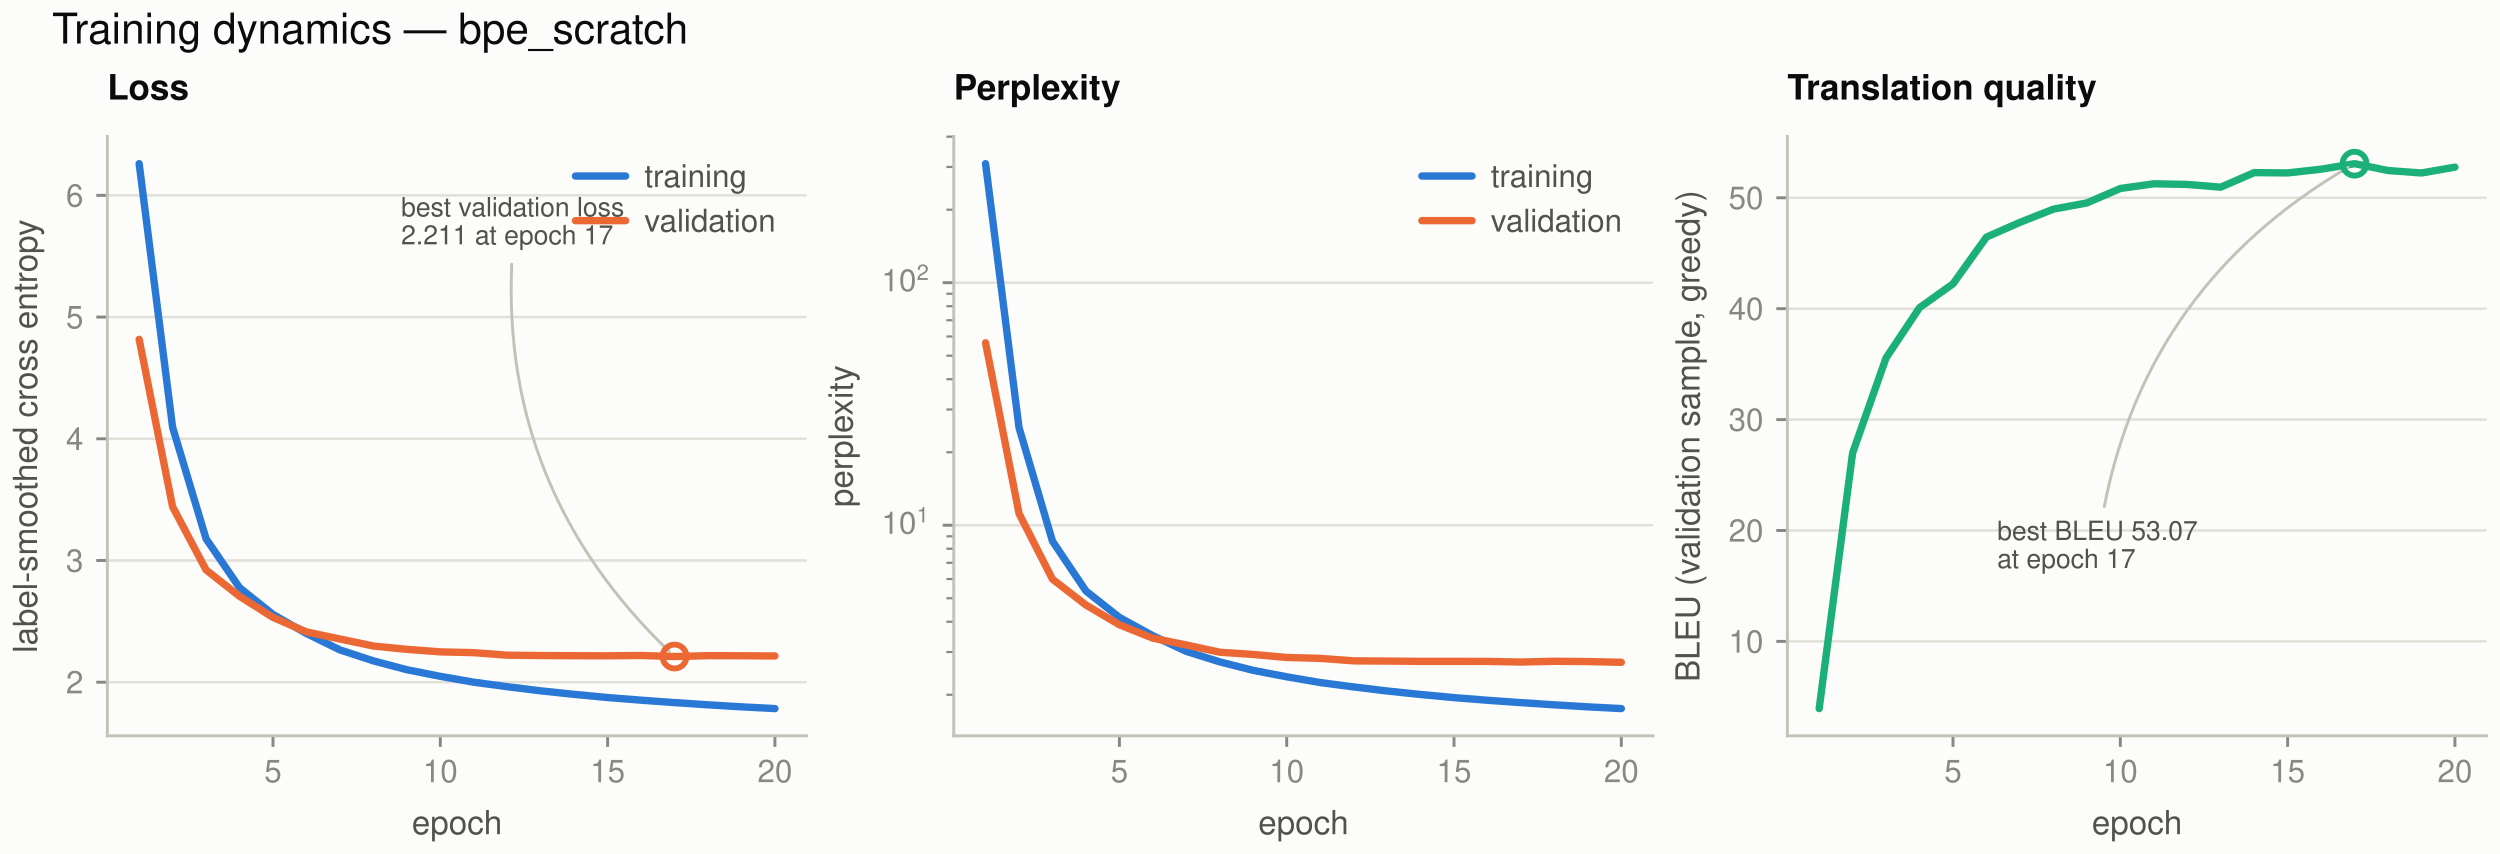
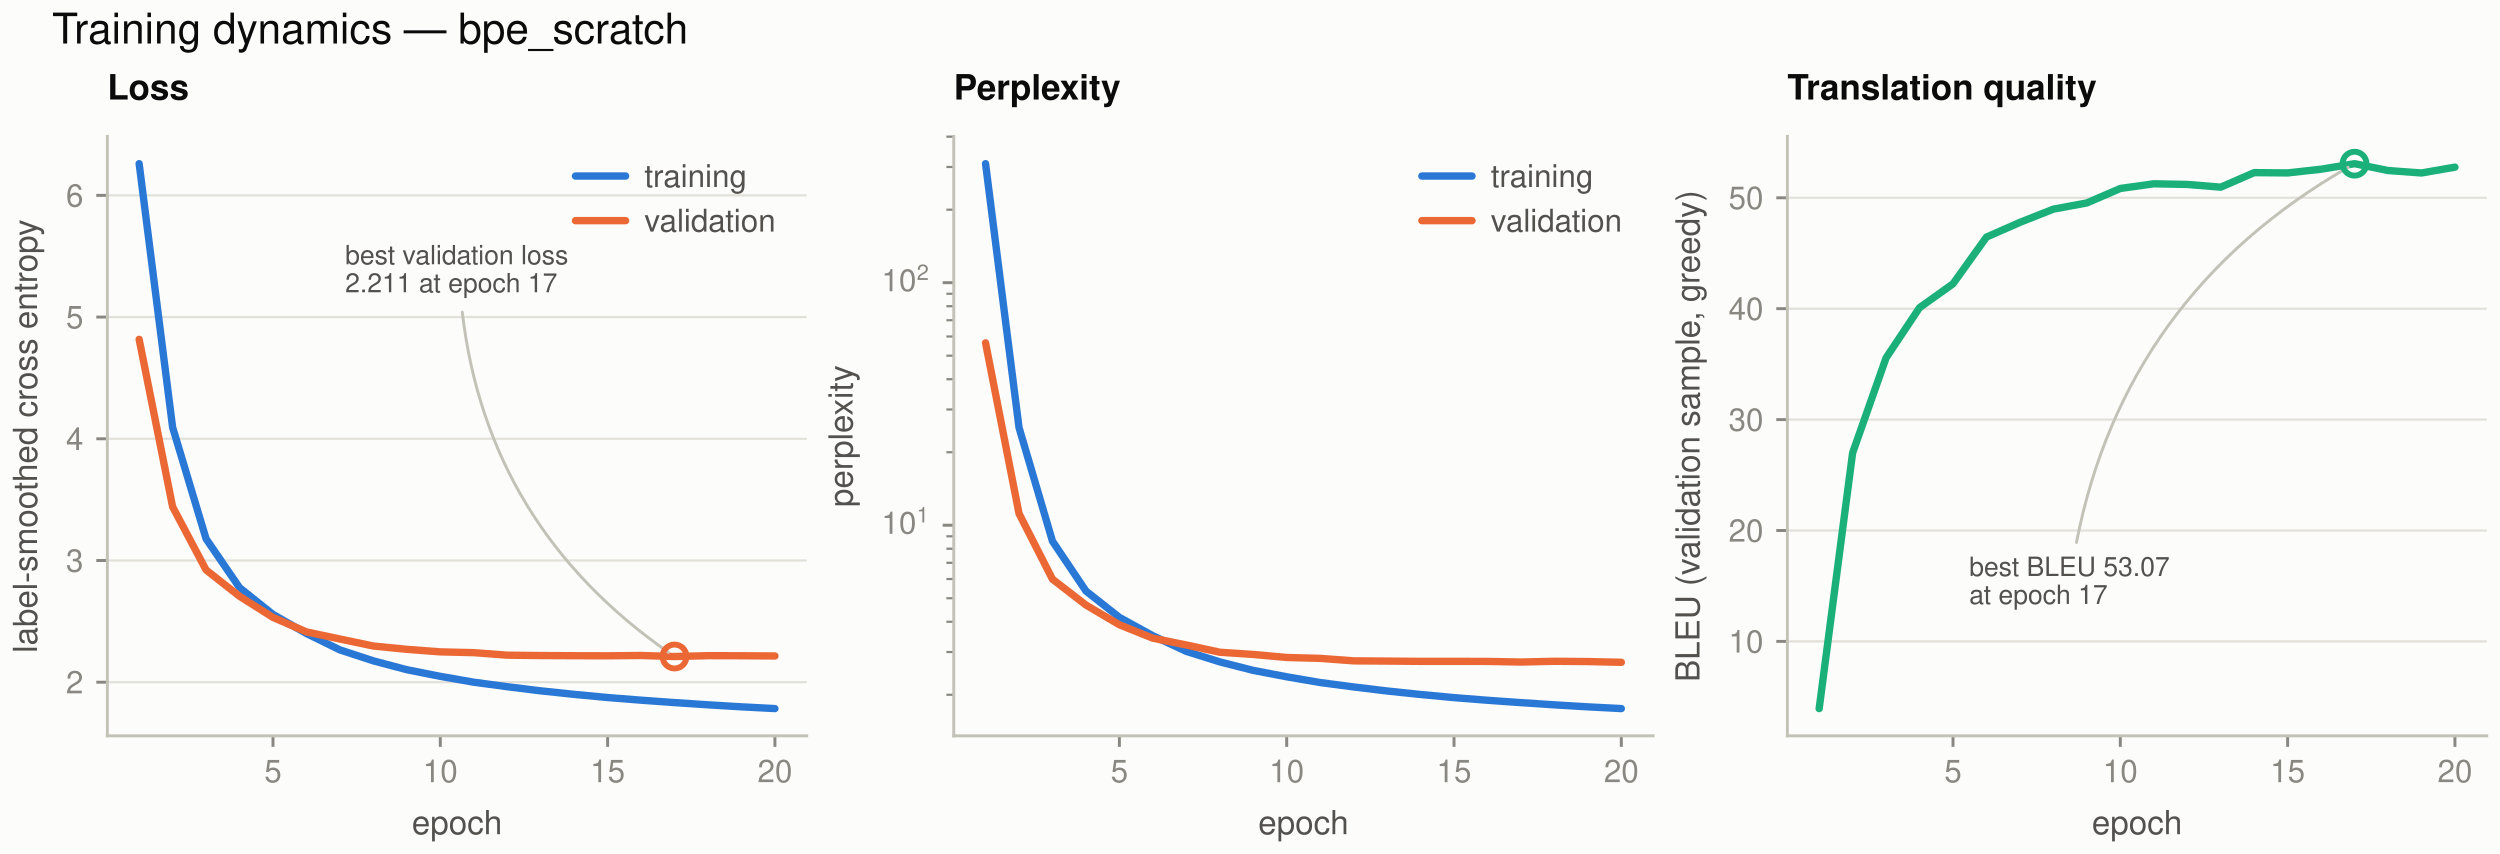
<svg xmlns="http://www.w3.org/2000/svg" xmlns:xlink="http://www.w3.org/1999/xlink" width="678pt" height="231.6pt" viewBox="0 0 678 231.6" version="1.1">
  <defs>
    <style type="text/css">*{stroke-linejoin: round; stroke-linecap: butt}</style>
  </defs>
  <g id="figure_1">
    <g id="patch_1">
      <path d="M 0 231.6  L 678 231.6  L 678 0  L 0 0  z " style="fill: #fcfcfb" />
    </g>
    <g id="axes_1">
      <g id="patch_2">
        <path d="M 29.115 199.555  L 218.779 199.555  L 218.779 37  L 29.115 37  z " style="fill: #fcfcfb" />
      </g>
      <g id="matplotlib.axis_1">
        <g id="xtick_1">
          <g id="line2d_1">
            <defs>
-               <path id="m3e5738513b" d="M 0 0  L 0 3  " style="stroke: #898781; stroke-width: 0.8" />
+               <path id="mae2e1ac41f" d="M 0 0  L 0 3  " style="stroke: #898781; stroke-width: 0.8" />
            </defs>
            <g>
-               <use xlink:href="#m3e5738513b" x="74.036" y="199.555" style="fill: #898781; stroke: #898781; stroke-width: 0.8" />
+               <use xlink:href="#mae2e1ac41f" x="74.036" y="199.555" style="fill: #898781; stroke: #898781; stroke-width: 0.8" />
            </g>
          </g>
          <g id="text_1">
            <text style="font-size: 8.5px; font-family: 'Helvetica Neue', 'Helvetica', 'Arial', 'DejaVu Sans', sans-serif; text-anchor: middle; fill: #898781" x="74.036" y="212.125" transform="rotate(-0 74.03577 212.1249)">5</text>
          </g>
        </g>
        <g id="xtick_2">
          <g id="line2d_2">
            <g>
-               <use xlink:href="#m3e5738513b" x="119.41" y="199.555" style="fill: #898781; stroke: #898781; stroke-width: 0.8" />
+               <use xlink:href="#mae2e1ac41f" x="119.41" y="199.555" style="fill: #898781; stroke: #898781; stroke-width: 0.8" />
            </g>
          </g>
          <g id="text_2">
            <text style="font-size: 8.5px; font-family: 'Helvetica Neue', 'Helvetica', 'Arial', 'DejaVu Sans', sans-serif; text-anchor: middle; fill: #898781" x="119.41" y="212.125" transform="rotate(-0 119.41 212.1249)">10</text>
          </g>
        </g>
        <g id="xtick_3">
          <g id="line2d_3">
            <g>
-               <use xlink:href="#m3e5738513b" x="164.784" y="199.555" style="fill: #898781; stroke: #898781; stroke-width: 0.8" />
+               <use xlink:href="#mae2e1ac41f" x="164.784" y="199.555" style="fill: #898781; stroke: #898781; stroke-width: 0.8" />
            </g>
          </g>
          <g id="text_3">
            <text style="font-size: 8.5px; font-family: 'Helvetica Neue', 'Helvetica', 'Arial', 'DejaVu Sans', sans-serif; text-anchor: middle; fill: #898781" x="164.784" y="212.125" transform="rotate(-0 164.7842 212.1249)">15</text>
          </g>
        </g>
        <g id="xtick_4">
          <g id="line2d_4">
            <g>
-               <use xlink:href="#m3e5738513b" x="210.158" y="199.555" style="fill: #898781; stroke: #898781; stroke-width: 0.8" />
+               <use xlink:href="#mae2e1ac41f" x="210.158" y="199.555" style="fill: #898781; stroke: #898781; stroke-width: 0.8" />
            </g>
          </g>
          <g id="text_4">
            <text style="font-size: 8.5px; font-family: 'Helvetica Neue', 'Helvetica', 'Arial', 'DejaVu Sans', sans-serif; text-anchor: middle; fill: #898781" x="210.158" y="212.125" transform="rotate(-0 210.1584 212.1249)">20</text>
          </g>
        </g>
        <g id="text_5">
          <text style="font-size: 9px; font-family: 'Helvetica Neue', 'Helvetica', 'Arial', 'DejaVu Sans', sans-serif; text-anchor: middle; fill: #52514e" x="123.947" y="226.226" transform="rotate(-0 123.9474 226.2262)">epoch</text>
        </g>
      </g>
      <g id="matplotlib.axis_2">
        <g id="ytick_1">
          <g id="line2d_5">
-             <path d="M 29.115 185.012  L 218.779 185.012  " clip-path="url(#pcac40fb988)" style="fill: none; stroke: #e1e0d9; stroke-width: 0.7; stroke-linecap: round" />
+             <path d="M 29.115 185.012  L 218.779 185.012  " clip-path="url(#pe5aada0786)" style="fill: none; stroke: #e1e0d9; stroke-width: 0.6; stroke-linecap: round" />
          </g>
          <g id="line2d_6">
            <defs>
-               <path id="mbb2df44e58" d="M 0 0  L -3 0  " style="stroke: #898781; stroke-width: 0.8" />
+               <path id="m737bbbe7aa" d="M 0 0  L -3 0  " style="stroke: #898781; stroke-width: 0.8" />
            </defs>
            <g>
-               <use xlink:href="#mbb2df44e58" x="29.115" y="185.012" style="fill: #898781; stroke: #898781; stroke-width: 0.8" />
+               <use xlink:href="#m737bbbe7aa" x="29.115" y="185.012" style="fill: #898781; stroke: #898781; stroke-width: 0.8" />
            </g>
          </g>
          <g id="text_6">
            <text style="font-size: 8.5px; font-family: 'Helvetica Neue', 'Helvetica', 'Arial', 'DejaVu Sans', sans-serif; text-anchor: end; fill: #898781" x="22.615" y="188.047" transform="rotate(-0 22.61531 188.0469)">2</text>
          </g>
        </g>
        <g id="ytick_2">
          <g id="line2d_7">
-             <path d="M 29.115 152.005  L 218.779 152.005  " clip-path="url(#pcac40fb988)" style="fill: none; stroke: #e1e0d9; stroke-width: 0.7; stroke-linecap: round" />
+             <path d="M 29.115 152.005  L 218.779 152.005  " clip-path="url(#pe5aada0786)" style="fill: none; stroke: #e1e0d9; stroke-width: 0.6; stroke-linecap: round" />
          </g>
          <g id="line2d_8">
            <g>
-               <use xlink:href="#mbb2df44e58" x="29.115" y="152.005" style="fill: #898781; stroke: #898781; stroke-width: 0.8" />
+               <use xlink:href="#m737bbbe7aa" x="29.115" y="152.005" style="fill: #898781; stroke: #898781; stroke-width: 0.8" />
            </g>
          </g>
          <g id="text_7">
            <text style="font-size: 8.5px; font-family: 'Helvetica Neue', 'Helvetica', 'Arial', 'DejaVu Sans', sans-serif; text-anchor: end; fill: #898781" x="22.615" y="155.039" transform="rotate(-0 22.61531 155.0393)">3</text>
          </g>
        </g>
        <g id="ytick_3">
          <g id="line2d_9">
-             <path d="M 29.115 118.997  L 218.779 118.997  " clip-path="url(#pcac40fb988)" style="fill: none; stroke: #e1e0d9; stroke-width: 0.7; stroke-linecap: round" />
+             <path d="M 29.115 118.997  L 218.779 118.997  " clip-path="url(#pe5aada0786)" style="fill: none; stroke: #e1e0d9; stroke-width: 0.6; stroke-linecap: round" />
          </g>
          <g id="line2d_10">
            <g>
-               <use xlink:href="#mbb2df44e58" x="29.115" y="118.997" style="fill: #898781; stroke: #898781; stroke-width: 0.8" />
+               <use xlink:href="#m737bbbe7aa" x="29.115" y="118.997" style="fill: #898781; stroke: #898781; stroke-width: 0.8" />
            </g>
          </g>
          <g id="text_8">
            <text style="font-size: 8.5px; font-family: 'Helvetica Neue', 'Helvetica', 'Arial', 'DejaVu Sans', sans-serif; text-anchor: end; fill: #898781" x="22.615" y="122.032" transform="rotate(-0 22.61531 122.0318)">4</text>
          </g>
        </g>
        <g id="ytick_4">
          <g id="line2d_11">
-             <path d="M 29.115 85.989  L 218.779 85.989  " clip-path="url(#pcac40fb988)" style="fill: none; stroke: #e1e0d9; stroke-width: 0.7; stroke-linecap: round" />
+             <path d="M 29.115 85.989  L 218.779 85.989  " clip-path="url(#pe5aada0786)" style="fill: none; stroke: #e1e0d9; stroke-width: 0.6; stroke-linecap: round" />
          </g>
          <g id="line2d_12">
            <g>
-               <use xlink:href="#mbb2df44e58" x="29.115" y="85.989" style="fill: #898781; stroke: #898781; stroke-width: 0.8" />
+               <use xlink:href="#m737bbbe7aa" x="29.115" y="85.989" style="fill: #898781; stroke: #898781; stroke-width: 0.8" />
            </g>
          </g>
          <g id="text_9">
            <text style="font-size: 8.5px; font-family: 'Helvetica Neue', 'Helvetica', 'Arial', 'DejaVu Sans', sans-serif; text-anchor: end; fill: #898781" x="22.615" y="89.024" transform="rotate(-0 22.61531 89.0242)">5</text>
          </g>
        </g>
        <g id="ytick_5">
          <g id="line2d_13">
-             <path d="M 29.115 52.982  L 218.779 52.982  " clip-path="url(#pcac40fb988)" style="fill: none; stroke: #e1e0d9; stroke-width: 0.7; stroke-linecap: round" />
+             <path d="M 29.115 52.982  L 218.779 52.982  " clip-path="url(#pe5aada0786)" style="fill: none; stroke: #e1e0d9; stroke-width: 0.6; stroke-linecap: round" />
          </g>
          <g id="line2d_14">
            <g>
-               <use xlink:href="#mbb2df44e58" x="29.115" y="52.982" style="fill: #898781; stroke: #898781; stroke-width: 0.8" />
+               <use xlink:href="#m737bbbe7aa" x="29.115" y="52.982" style="fill: #898781; stroke: #898781; stroke-width: 0.8" />
            </g>
          </g>
          <g id="text_10">
            <text style="font-size: 8.5px; font-family: 'Helvetica Neue', 'Helvetica', 'Arial', 'DejaVu Sans', sans-serif; text-anchor: end; fill: #898781" x="22.615" y="56.017" transform="rotate(-0 22.61531 56.01663)">6</text>
          </g>
        </g>
        <g id="text_11">
          <text style="font-size: 9px; font-family: 'Helvetica Neue', 'Helvetica', 'Arial', 'DejaVu Sans', sans-serif; text-anchor: middle; fill: #52514e" x="10.027" y="118.278" transform="rotate(-90 10.02656 118.2777)">label-smoothed cross entropy</text>
        </g>
      </g>
      <g id="line2d_15">
-         <path d="M 37.736 44.389  L 46.811 115.882  L 55.886 146.121  L 64.961 159.377  L 74.036 166.631  L 83.111 171.812  L 92.185 176.26  L 101.26 179.226  L 110.335 181.63  L 119.41 183.427  L 128.485 185.017  L 137.56 186.237  L 146.634 187.357  L 155.709 188.313  L 164.784 189.17  L 173.859 189.891  L 182.934 190.543  L 192.009 191.146  L 201.084 191.694  L 210.158 192.166  " clip-path="url(#pcac40fb988)" style="fill: none; stroke: #2a78d6; stroke-width: 2; stroke-linecap: round" />
+         <path d="M 37.736 44.389  L 46.811 115.882  L 55.886 146.121  L 64.961 159.377  L 74.036 166.631  L 83.111 171.812  L 92.185 176.26  L 101.26 179.226  L 110.335 181.63  L 119.41 183.427  L 128.485 185.017  L 137.56 186.237  L 146.634 187.357  L 155.709 188.313  L 164.784 189.17  L 173.859 189.891  L 182.934 190.543  L 192.009 191.146  L 201.084 191.694  L 210.158 192.166  " clip-path="url(#pe5aada0786)" style="fill: none; stroke: #2a78d6; stroke-width: 2; stroke-linecap: round" />
      </g>
      <g id="line2d_16">
-         <path d="M 37.736 92.034  L 46.811 137.441  L 55.886 154.572  L 64.961 161.717  L 74.036 167.445  L 83.111 171.377  L 92.185 173.304  L 101.26 175.201  L 110.335 176.103  L 119.41 176.787  L 128.485 176.998  L 137.56 177.685  L 146.634 177.785  L 155.709 177.831  L 164.784 177.854  L 173.859 177.769  L 182.934 178.048  L 192.009 177.817  L 201.084 177.84  L 210.158 177.899  " clip-path="url(#pcac40fb988)" style="fill: none; stroke: #eb6834; stroke-width: 2; stroke-linecap: round" />
+         <path d="M 37.736 92.034  L 46.811 137.441  L 55.886 154.572  L 64.961 161.717  L 74.036 167.445  L 83.111 171.377  L 92.185 173.304  L 101.26 175.201  L 110.335 176.103  L 119.41 176.787  L 128.485 176.998  L 137.56 177.685  L 146.634 177.785  L 155.709 177.831  L 164.784 177.854  L 173.859 177.769  L 182.934 178.048  L 192.009 177.817  L 201.084 177.84  L 210.158 177.899  " clip-path="url(#pe5aada0786)" style="fill: none; stroke: #eb6834; stroke-width: 2; stroke-linecap: round" />
      </g>
      <g id="patch_3">
        <path d="M 29.115 199.555  L 29.115 37  " style="fill: none; stroke: #c3c2b7; stroke-width: 0.8; stroke-linejoin: miter; stroke-linecap: square" />
      </g>
      <g id="patch_4">
        <path d="M 29.115 199.555  L 218.779 199.555  " style="fill: none; stroke: #c3c2b7; stroke-width: 0.8; stroke-linejoin: miter; stroke-linecap: square" />
      </g>
      <g id="patch_5">
-         <path d="M 138.783 71.67  Q 136.081 133.035 181.483 176.67  " style="fill: none; stroke: #c3c2b7; stroke-width: 0.8; stroke-linecap: round" />
+         <path d="M 125.369 84.671  Q 132.146 142.648 181.285 176.912  " style="fill: none; stroke: #c3c2b7; stroke-width: 0.8; stroke-linecap: round" />
      </g>
      <g id="text_12">
-         <text style="font-size: 7.2px; font-family: 'Helvetica Neue', 'Helvetica', 'Arial', 'DejaVu Sans', sans-serif; fill: #52514e" transform="translate(108.7743 58.67185)">best validation loss</text>
-         <text style="font-size: 7.2px; font-family: 'Helvetica Neue', 'Helvetica', 'Arial', 'DejaVu Sans', sans-serif; fill: #52514e" transform="translate(108.7743 66.25998)">2.211 at epoch 17</text>
+         <text style="font-size: 7.2px; font-family: 'Helvetica Neue', 'Helvetica', 'Arial', 'DejaVu Sans', sans-serif; fill: #52514e" transform="translate(93.60112 71.67628)">best validation loss</text>
+         <text style="font-size: 7.2px; font-family: 'Helvetica Neue', 'Helvetica', 'Arial', 'DejaVu Sans', sans-serif; fill: #52514e" transform="translate(93.60112 79.26441)">2.211 at epoch 17</text>
      </g>
      <g id="text_13">
        <text style="font-weight: 600; font-size: 9.5px; font-family: 'Helvetica Neue', 'Helvetica', 'Arial', 'DejaVu Sans', sans-serif; text-anchor: start; fill: #0b0b0b" x="29.115" y="27" transform="rotate(-0 29.11531 27.00001)">Loss</text>
      </g>
      <g id="PathCollection_1">
-         <path d="M 182.934 181.288  C 183.793 181.288 184.617 180.947 185.225 180.339  C 185.833 179.731 186.174 178.907 186.174 178.048  C 186.174 177.188 185.833 176.364 185.225 175.756  C 184.617 175.149 183.793 174.807 182.934 174.807  C 182.074 174.807 181.25 175.149 180.643 175.756  C 180.035 176.364 179.693 177.188 179.693 178.048  C 179.693 178.907 180.035 179.731 180.643 180.339  C 181.25 180.947 182.074 181.288 182.934 181.288  L 182.934 181.288  z " clip-path="url(#pcac40fb988)" style="fill: none; stroke: #eb6834; stroke-width: 1.6" />
+         <path d="M 182.934 181.288  C 183.793 181.288 184.617 180.947 185.225 180.339  C 185.833 179.731 186.174 178.907 186.174 178.048  C 186.174 177.188 185.833 176.364 185.225 175.756  C 184.617 175.149 183.793 174.807 182.934 174.807  C 182.074 174.807 181.25 175.149 180.643 175.756  C 180.035 176.364 179.693 177.188 179.693 178.048  C 179.693 178.907 180.035 179.731 180.643 180.339  C 181.25 180.947 182.074 181.288 182.934 181.288  L 182.934 181.288  z " clip-path="url(#pe5aada0786)" style="fill: none; stroke: #eb6834; stroke-width: 1.6" />
      </g>
      <g id="legend_1">
        <g id="line2d_17">
          <path d="M 156.065 47.745  L 162.865 47.745  L 169.665 47.745  " style="fill: none; stroke: #2a78d6; stroke-width: 2; stroke-linecap: round" />
        </g>
        <g id="text_14">
          <text style="font-size: 8.5px; font-family: 'Helvetica Neue', 'Helvetica', 'Arial', 'DejaVu Sans', sans-serif; text-anchor: start; fill: #52514e" x="174.765" y="50.72" transform="rotate(-0 174.7654 50.71954)">training</text>
        </g>
        <g id="line2d_18">
          <path d="M 156.065 59.841  L 162.865 59.841  L 169.665 59.841  " style="fill: none; stroke: #eb6834; stroke-width: 2; stroke-linecap: round" />
        </g>
        <g id="text_15">
          <text style="font-size: 8.5px; font-family: 'Helvetica Neue', 'Helvetica', 'Arial', 'DejaVu Sans', sans-serif; text-anchor: start; fill: #52514e" x="174.765" y="62.816" transform="rotate(-0 174.7654 62.81611)">validation</text>
        </g>
      </g>
    </g>
    <g id="axes_2">
      <g id="patch_6">
        <path d="M 258.66 199.555  L 448.324 199.555  L 448.324 37  L 258.66 37  z " style="fill: #fcfcfb" />
      </g>
      <g id="matplotlib.axis_3">
        <g id="xtick_5">
          <g id="line2d_19">
            <g>
-               <use xlink:href="#m3e5738513b" x="303.58" y="199.555" style="fill: #898781; stroke: #898781; stroke-width: 0.8" />
+               <use xlink:href="#mae2e1ac41f" x="303.58" y="199.555" style="fill: #898781; stroke: #898781; stroke-width: 0.8" />
            </g>
          </g>
          <g id="text_16">
            <text style="font-size: 8.5px; font-family: 'Helvetica Neue', 'Helvetica', 'Arial', 'DejaVu Sans', sans-serif; text-anchor: middle; fill: #898781" x="303.58" y="212.125" transform="rotate(-0 303.5802 212.1249)">5</text>
          </g>
        </g>
        <g id="xtick_6">
          <g id="line2d_20">
            <g>
-               <use xlink:href="#m3e5738513b" x="348.954" y="199.555" style="fill: #898781; stroke: #898781; stroke-width: 0.8" />
+               <use xlink:href="#mae2e1ac41f" x="348.954" y="199.555" style="fill: #898781; stroke: #898781; stroke-width: 0.8" />
            </g>
          </g>
          <g id="text_17">
            <text style="font-size: 8.5px; font-family: 'Helvetica Neue', 'Helvetica', 'Arial', 'DejaVu Sans', sans-serif; text-anchor: middle; fill: #898781" x="348.954" y="212.125" transform="rotate(-0 348.9544 212.1249)">10</text>
          </g>
        </g>
        <g id="xtick_7">
          <g id="line2d_21">
            <g>
-               <use xlink:href="#m3e5738513b" x="394.329" y="199.555" style="fill: #898781; stroke: #898781; stroke-width: 0.8" />
+               <use xlink:href="#mae2e1ac41f" x="394.329" y="199.555" style="fill: #898781; stroke: #898781; stroke-width: 0.8" />
            </g>
          </g>
          <g id="text_18">
            <text style="font-size: 8.5px; font-family: 'Helvetica Neue', 'Helvetica', 'Arial', 'DejaVu Sans', sans-serif; text-anchor: middle; fill: #898781" x="394.329" y="212.125" transform="rotate(-0 394.3286 212.1249)">15</text>
          </g>
        </g>
        <g id="xtick_8">
          <g id="line2d_22">
            <g>
-               <use xlink:href="#m3e5738513b" x="439.703" y="199.555" style="fill: #898781; stroke: #898781; stroke-width: 0.8" />
+               <use xlink:href="#mae2e1ac41f" x="439.703" y="199.555" style="fill: #898781; stroke: #898781; stroke-width: 0.8" />
            </g>
          </g>
          <g id="text_19">
            <text style="font-size: 8.5px; font-family: 'Helvetica Neue', 'Helvetica', 'Arial', 'DejaVu Sans', sans-serif; text-anchor: middle; fill: #898781" x="439.703" y="212.125" transform="rotate(-0 439.7028 212.1249)">20</text>
          </g>
        </g>
        <g id="text_20">
          <text style="font-size: 9px; font-family: 'Helvetica Neue', 'Helvetica', 'Arial', 'DejaVu Sans', sans-serif; text-anchor: middle; fill: #52514e" x="353.492" y="226.226" transform="rotate(-0 353.4919 226.2262)">epoch</text>
        </g>
      </g>
      <g id="matplotlib.axis_4">
        <g id="ytick_6">
          <g id="line2d_23">
-             <path d="M 258.66 142.441  L 448.324 142.441  " clip-path="url(#p3b4ea2d75c)" style="fill: none; stroke: #e1e0d9; stroke-width: 0.7; stroke-linecap: round" />
-           </g>
-           <g id="line2d_24">
-             <g>
-               <use xlink:href="#mbb2df44e58" x="258.66" y="142.441" style="fill: #898781; stroke: #898781; stroke-width: 0.8" />
+             <g>
+               <use xlink:href="#m737bbbe7aa" x="258.66" y="142.441" style="fill: #898781; stroke: #898781; stroke-width: 0.8" />
            </g>
          </g>
          <g id="text_21">
            <g style="fill: #898781" transform="translate(239.0698 145.4762)">
              <text>
                <tspan x="0" y="-0.705" style="font-size: 8.5px; font-family: 'Helvetica Neue'; fill: #898781">1</tspan>
                <tspan x="4.726" y="-0.705" style="font-size: 8.5px; font-family: 'Helvetica Neue'; fill: #898781">0</tspan>
                <tspan x="9.529" y="-3.778" style="font-size: 5.95px; font-family: 'Helvetica Neue'; fill: #898781">1</tspan>
              </text>
            </g>
          </g>
        </g>
        <g id="ytick_7">
-           <g id="line2d_25">
-             <path d="M 258.66 76.665  L 448.324 76.665  " clip-path="url(#p3b4ea2d75c)" style="fill: none; stroke: #e1e0d9; stroke-width: 0.7; stroke-linecap: round" />
-           </g>
-           <g id="line2d_26">
-             <g>
-               <use xlink:href="#mbb2df44e58" x="258.66" y="76.665" style="fill: #898781; stroke: #898781; stroke-width: 0.8" />
+           <g id="line2d_24">
+             <g>
+               <use xlink:href="#m737bbbe7aa" x="258.66" y="76.665" style="fill: #898781; stroke: #898781; stroke-width: 0.8" />
            </g>
          </g>
          <g id="text_22">
            <g style="fill: #898781" transform="translate(239.0698 79.70003)">
              <text>
                <tspan x="0" y="-0.705" style="font-size: 8.5px; font-family: 'Helvetica Neue'; fill: #898781">1</tspan>
                <tspan x="4.726" y="-0.705" style="font-size: 8.5px; font-family: 'Helvetica Neue'; fill: #898781">0</tspan>
                <tspan x="9.529" y="-3.778" style="font-size: 5.95px; font-family: 'Helvetica Neue'; fill: #898781">2</tspan>
              </text>
            </g>
          </g>
        </g>
        <g id="ytick_8">
+           <g id="line2d_25">
+             <defs>
+               <path id="m062fa5e2cc" d="M 0 0  L -2 0  " style="stroke: #898781; stroke-width: 0.6" />
+             </defs>
+             <g>
+               <use xlink:href="#m062fa5e2cc" x="258.66" y="188.417" style="fill: #898781; stroke: #898781; stroke-width: 0.6" />
+             </g>
+           </g>
+         </g>
+         <g id="ytick_9">
+           <g id="line2d_26">
+             <g>
+               <use xlink:href="#m062fa5e2cc" x="258.66" y="176.834" style="fill: #898781; stroke: #898781; stroke-width: 0.6" />
+             </g>
+           </g>
+         </g>
+         <g id="ytick_10">
          <g id="line2d_27">
-             <defs>
-               <path id="m073158e27a" d="M 0 0  L -2 0  " style="stroke: #898781; stroke-width: 0.6" />
-             </defs>
-             <g>
-               <use xlink:href="#m073158e27a" x="258.66" y="188.417" style="fill: #898781; stroke: #898781; stroke-width: 0.6" />
-             </g>
-           </g>
-         </g>
-         <g id="ytick_9">
+             <g>
+               <use xlink:href="#m062fa5e2cc" x="258.66" y="168.616" style="fill: #898781; stroke: #898781; stroke-width: 0.6" />
+             </g>
+           </g>
+         </g>
+         <g id="ytick_11">
          <g id="line2d_28">
            <g>
-               <use xlink:href="#m073158e27a" x="258.66" y="176.834" style="fill: #898781; stroke: #898781; stroke-width: 0.6" />
-             </g>
-           </g>
-         </g>
-         <g id="ytick_10">
+               <use xlink:href="#m062fa5e2cc" x="258.66" y="162.242" style="fill: #898781; stroke: #898781; stroke-width: 0.6" />
+             </g>
+           </g>
+         </g>
+         <g id="ytick_12">
          <g id="line2d_29">
            <g>
-               <use xlink:href="#m073158e27a" x="258.66" y="168.616" style="fill: #898781; stroke: #898781; stroke-width: 0.6" />
-             </g>
-           </g>
-         </g>
-         <g id="ytick_11">
+               <use xlink:href="#m062fa5e2cc" x="258.66" y="157.034" style="fill: #898781; stroke: #898781; stroke-width: 0.6" />
+             </g>
+           </g>
+         </g>
+         <g id="ytick_13">
          <g id="line2d_30">
            <g>
-               <use xlink:href="#m073158e27a" x="258.66" y="162.242" style="fill: #898781; stroke: #898781; stroke-width: 0.6" />
-             </g>
-           </g>
-         </g>
-         <g id="ytick_12">
+               <use xlink:href="#m062fa5e2cc" x="258.66" y="152.63" style="fill: #898781; stroke: #898781; stroke-width: 0.6" />
+             </g>
+           </g>
+         </g>
+         <g id="ytick_14">
          <g id="line2d_31">
            <g>
-               <use xlink:href="#m073158e27a" x="258.66" y="157.034" style="fill: #898781; stroke: #898781; stroke-width: 0.6" />
-             </g>
-           </g>
-         </g>
-         <g id="ytick_13">
+               <use xlink:href="#m062fa5e2cc" x="258.66" y="148.816" style="fill: #898781; stroke: #898781; stroke-width: 0.6" />
+             </g>
+           </g>
+         </g>
+         <g id="ytick_15">
          <g id="line2d_32">
            <g>
-               <use xlink:href="#m073158e27a" x="258.66" y="152.63" style="fill: #898781; stroke: #898781; stroke-width: 0.6" />
-             </g>
-           </g>
-         </g>
-         <g id="ytick_14">
+               <use xlink:href="#m062fa5e2cc" x="258.66" y="145.451" style="fill: #898781; stroke: #898781; stroke-width: 0.6" />
+             </g>
+           </g>
+         </g>
+         <g id="ytick_16">
          <g id="line2d_33">
            <g>
-               <use xlink:href="#m073158e27a" x="258.66" y="148.816" style="fill: #898781; stroke: #898781; stroke-width: 0.6" />
-             </g>
-           </g>
-         </g>
-         <g id="ytick_15">
+               <use xlink:href="#m062fa5e2cc" x="258.66" y="122.641" style="fill: #898781; stroke: #898781; stroke-width: 0.6" />
+             </g>
+           </g>
+         </g>
+         <g id="ytick_17">
          <g id="line2d_34">
            <g>
-               <use xlink:href="#m073158e27a" x="258.66" y="145.451" style="fill: #898781; stroke: #898781; stroke-width: 0.6" />
-             </g>
-           </g>
-         </g>
-         <g id="ytick_16">
+               <use xlink:href="#m062fa5e2cc" x="258.66" y="111.058" style="fill: #898781; stroke: #898781; stroke-width: 0.6" />
+             </g>
+           </g>
+         </g>
+         <g id="ytick_18">
          <g id="line2d_35">
            <g>
-               <use xlink:href="#m073158e27a" x="258.66" y="122.641" style="fill: #898781; stroke: #898781; stroke-width: 0.6" />
-             </g>
-           </g>
-         </g>
-         <g id="ytick_17">
+               <use xlink:href="#m062fa5e2cc" x="258.66" y="102.84" style="fill: #898781; stroke: #898781; stroke-width: 0.6" />
+             </g>
+           </g>
+         </g>
+         <g id="ytick_19">
          <g id="line2d_36">
            <g>
-               <use xlink:href="#m073158e27a" x="258.66" y="111.058" style="fill: #898781; stroke: #898781; stroke-width: 0.6" />
-             </g>
-           </g>
-         </g>
-         <g id="ytick_18">
+               <use xlink:href="#m062fa5e2cc" x="258.66" y="96.466" style="fill: #898781; stroke: #898781; stroke-width: 0.6" />
+             </g>
+           </g>
+         </g>
+         <g id="ytick_20">
          <g id="line2d_37">
            <g>
-               <use xlink:href="#m073158e27a" x="258.66" y="102.84" style="fill: #898781; stroke: #898781; stroke-width: 0.6" />
-             </g>
-           </g>
-         </g>
-         <g id="ytick_19">
+               <use xlink:href="#m062fa5e2cc" x="258.66" y="91.258" style="fill: #898781; stroke: #898781; stroke-width: 0.6" />
+             </g>
+           </g>
+         </g>
+         <g id="ytick_21">
          <g id="line2d_38">
            <g>
-               <use xlink:href="#m073158e27a" x="258.66" y="96.466" style="fill: #898781; stroke: #898781; stroke-width: 0.6" />
-             </g>
-           </g>
-         </g>
-         <g id="ytick_20">
+               <use xlink:href="#m062fa5e2cc" x="258.66" y="86.854" style="fill: #898781; stroke: #898781; stroke-width: 0.6" />
+             </g>
+           </g>
+         </g>
+         <g id="ytick_22">
          <g id="line2d_39">
            <g>
-               <use xlink:href="#m073158e27a" x="258.66" y="91.258" style="fill: #898781; stroke: #898781; stroke-width: 0.6" />
-             </g>
-           </g>
-         </g>
-         <g id="ytick_21">
+               <use xlink:href="#m062fa5e2cc" x="258.66" y="83.04" style="fill: #898781; stroke: #898781; stroke-width: 0.6" />
+             </g>
+           </g>
+         </g>
+         <g id="ytick_23">
          <g id="line2d_40">
            <g>
-               <use xlink:href="#m073158e27a" x="258.66" y="86.854" style="fill: #898781; stroke: #898781; stroke-width: 0.6" />
-             </g>
-           </g>
-         </g>
-         <g id="ytick_22">
+               <use xlink:href="#m062fa5e2cc" x="258.66" y="79.675" style="fill: #898781; stroke: #898781; stroke-width: 0.6" />
+             </g>
+           </g>
+         </g>
+         <g id="ytick_24">
          <g id="line2d_41">
            <g>
-               <use xlink:href="#m073158e27a" x="258.66" y="83.04" style="fill: #898781; stroke: #898781; stroke-width: 0.6" />
-             </g>
-           </g>
-         </g>
-         <g id="ytick_23">
+               <use xlink:href="#m062fa5e2cc" x="258.66" y="56.865" style="fill: #898781; stroke: #898781; stroke-width: 0.6" />
+             </g>
+           </g>
+         </g>
+         <g id="ytick_25">
          <g id="line2d_42">
            <g>
-               <use xlink:href="#m073158e27a" x="258.66" y="79.675" style="fill: #898781; stroke: #898781; stroke-width: 0.6" />
-             </g>
-           </g>
-         </g>
-         <g id="ytick_24">
+               <use xlink:href="#m062fa5e2cc" x="258.66" y="45.282" style="fill: #898781; stroke: #898781; stroke-width: 0.6" />
+             </g>
+           </g>
+         </g>
+         <g id="ytick_26">
          <g id="line2d_43">
            <g>
-               <use xlink:href="#m073158e27a" x="258.66" y="56.865" style="fill: #898781; stroke: #898781; stroke-width: 0.6" />
-             </g>
-           </g>
-         </g>
-         <g id="ytick_25">
-           <g id="line2d_44">
-             <g>
-               <use xlink:href="#m073158e27a" x="258.66" y="45.282" style="fill: #898781; stroke: #898781; stroke-width: 0.6" />
-             </g>
-           </g>
-         </g>
-         <g id="ytick_26">
-           <g id="line2d_45">
-             <g>
-               <use xlink:href="#m073158e27a" x="258.66" y="37.064" style="fill: #898781; stroke: #898781; stroke-width: 0.6" />
+               <use xlink:href="#m062fa5e2cc" x="258.66" y="37.064" style="fill: #898781; stroke: #898781; stroke-width: 0.6" />
            </g>
          </g>
        </g>
        <g id="text_23">
          <text style="font-size: 9px; font-family: 'Helvetica Neue', 'Helvetica', 'Arial', 'DejaVu Sans', sans-serif; text-anchor: middle; fill: #52514e" x="231.207" y="118.278" transform="rotate(-90 231.2065 118.2777)">perplexity</text>
        </g>
      </g>
-       <g id="line2d_46">
-         <path d="M 267.281 44.389  L 276.356 115.953  L 285.431 146.773  L 294.505 160.28  L 303.58 167.44  L 312.655 172.416  L 321.73 176.658  L 330.805 179.503  L 339.88 181.813  L 348.954 183.548  L 358.029 185.107  L 367.104 186.299  L 376.179 187.398  L 385.254 188.348  L 394.329 189.196  L 403.403 189.913  L 412.478 190.553  L 421.553 191.153  L 430.628 191.697  L 439.703 192.166  " clip-path="url(#p3b4ea2d75c)" style="fill: none; stroke: #2a78d6; stroke-width: 2; stroke-linecap: round" />
-       </g>
-       <g id="line2d_47">
-         <path d="M 267.281 92.981  L 276.356 139.273  L 285.431 157.079  L 294.505 164.084  L 303.58 169.441  L 312.655 173.08  L 321.73 174.922  L 330.805 176.886  L 339.88 177.489  L 348.954 178.308  L 358.029 178.552  L 367.104 179.225  L 376.179 179.283  L 385.254 179.363  L 394.329 179.361  L 403.403 179.377  L 412.478 179.544  L 421.553 179.34  L 430.628 179.414  L 439.703 179.616  " clip-path="url(#p3b4ea2d75c)" style="fill: none; stroke: #eb6834; stroke-width: 2; stroke-linecap: round" />
+       <g id="line2d_44">
+         <path d="M 267.281 44.389  L 276.356 115.953  L 285.431 146.773  L 294.505 160.28  L 303.58 167.44  L 312.655 172.416  L 321.73 176.658  L 330.805 179.503  L 339.88 181.813  L 348.954 183.548  L 358.029 185.107  L 367.104 186.299  L 376.179 187.398  L 385.254 188.348  L 394.329 189.196  L 403.403 189.913  L 412.478 190.553  L 421.553 191.153  L 430.628 191.697  L 439.703 192.166  " clip-path="url(#p1233dcce76)" style="fill: none; stroke: #2a78d6; stroke-width: 2; stroke-linecap: round" />
+       </g>
+       <g id="line2d_45">
+         <path d="M 267.281 92.981  L 276.356 139.273  L 285.431 157.079  L 294.505 164.084  L 303.58 169.441  L 312.655 173.08  L 321.73 174.922  L 330.805 176.886  L 339.88 177.489  L 348.954 178.308  L 358.029 178.552  L 367.104 179.225  L 376.179 179.283  L 385.254 179.363  L 394.329 179.361  L 403.403 179.377  L 412.478 179.544  L 421.553 179.34  L 430.628 179.414  L 439.703 179.616  " clip-path="url(#p1233dcce76)" style="fill: none; stroke: #eb6834; stroke-width: 2; stroke-linecap: round" />
      </g>
      <g id="patch_7">
        <path d="M 258.66 199.555  L 258.66 37  " style="fill: none; stroke: #c3c2b7; stroke-width: 0.8; stroke-linejoin: miter; stroke-linecap: square" />
      </g>
      <g id="patch_8">
        <path d="M 258.66 199.555  L 448.324 199.555  " style="fill: none; stroke: #c3c2b7; stroke-width: 0.8; stroke-linejoin: miter; stroke-linecap: square" />
      </g>
      <g id="text_24">
        <text style="font-weight: 600; font-size: 9.5px; font-family: 'Helvetica Neue', 'Helvetica', 'Arial', 'DejaVu Sans', sans-serif; text-anchor: start; fill: #0b0b0b" x="258.66" y="27" transform="rotate(-0 258.6598 27.00001)">Perplexity</text>
      </g>
      <g id="legend_2">
-         <g id="line2d_48">
+         <g id="line2d_46">
          <path d="M 385.61 47.745  L 392.41 47.745  L 399.21 47.745  " style="fill: none; stroke: #2a78d6; stroke-width: 2; stroke-linecap: round" />
        </g>
        <g id="text_25">
          <text style="font-size: 8.5px; font-family: 'Helvetica Neue', 'Helvetica', 'Arial', 'DejaVu Sans', sans-serif; text-anchor: start; fill: #52514e" x="404.31" y="50.72" transform="rotate(-0 404.3099 50.71954)">training</text>
        </g>
-         <g id="line2d_49">
+         <g id="line2d_47">
          <path d="M 385.61 59.841  L 392.41 59.841  L 399.21 59.841  " style="fill: none; stroke: #eb6834; stroke-width: 2; stroke-linecap: round" />
        </g>
        <g id="text_26">
          <text style="font-size: 8.5px; font-family: 'Helvetica Neue', 'Helvetica', 'Arial', 'DejaVu Sans', sans-serif; text-anchor: start; fill: #52514e" x="404.31" y="62.816" transform="rotate(-0 404.3099 62.81611)">validation</text>
        </g>
      </g>
    </g>
    <g id="axes_3">
      <g id="patch_9">
        <path d="M 484.735 199.555  L 674.4 199.555  L 674.4 37  L 484.735 37  z " style="fill: #fcfcfb" />
      </g>
      <g id="matplotlib.axis_5">
        <g id="xtick_9">
-           <g id="line2d_50">
-             <g>
-               <use xlink:href="#m3e5738513b" x="529.656" y="199.555" style="fill: #898781; stroke: #898781; stroke-width: 0.8" />
+           <g id="line2d_48">
+             <g>
+               <use xlink:href="#mae2e1ac41f" x="529.656" y="199.555" style="fill: #898781; stroke: #898781; stroke-width: 0.8" />
            </g>
          </g>
          <g id="text_27">
            <text style="font-size: 8.5px; font-family: 'Helvetica Neue', 'Helvetica', 'Arial', 'DejaVu Sans', sans-serif; text-anchor: middle; fill: #898781" x="529.656" y="212.125" transform="rotate(-0 529.6558 212.1249)">5</text>
          </g>
        </g>
        <g id="xtick_10">
-           <g id="line2d_51">
-             <g>
-               <use xlink:href="#m3e5738513b" x="575.03" y="199.555" style="fill: #898781; stroke: #898781; stroke-width: 0.8" />
+           <g id="line2d_49">
+             <g>
+               <use xlink:href="#mae2e1ac41f" x="575.03" y="199.555" style="fill: #898781; stroke: #898781; stroke-width: 0.8" />
            </g>
          </g>
          <g id="text_28">
            <text style="font-size: 8.5px; font-family: 'Helvetica Neue', 'Helvetica', 'Arial', 'DejaVu Sans', sans-serif; text-anchor: middle; fill: #898781" x="575.03" y="212.125" transform="rotate(-0 575.03 212.1249)">10</text>
          </g>
        </g>
        <g id="xtick_11">
-           <g id="line2d_52">
-             <g>
-               <use xlink:href="#m3e5738513b" x="620.404" y="199.555" style="fill: #898781; stroke: #898781; stroke-width: 0.8" />
+           <g id="line2d_50">
+             <g>
+               <use xlink:href="#mae2e1ac41f" x="620.404" y="199.555" style="fill: #898781; stroke: #898781; stroke-width: 0.8" />
            </g>
          </g>
          <g id="text_29">
            <text style="font-size: 8.5px; font-family: 'Helvetica Neue', 'Helvetica', 'Arial', 'DejaVu Sans', sans-serif; text-anchor: middle; fill: #898781" x="620.404" y="212.125" transform="rotate(-0 620.4042 212.1249)">15</text>
          </g>
        </g>
        <g id="xtick_12">
-           <g id="line2d_53">
-             <g>
-               <use xlink:href="#m3e5738513b" x="665.778" y="199.555" style="fill: #898781; stroke: #898781; stroke-width: 0.8" />
+           <g id="line2d_51">
+             <g>
+               <use xlink:href="#mae2e1ac41f" x="665.778" y="199.555" style="fill: #898781; stroke: #898781; stroke-width: 0.8" />
            </g>
          </g>
          <g id="text_30">
            <text style="font-size: 8.5px; font-family: 'Helvetica Neue', 'Helvetica', 'Arial', 'DejaVu Sans', sans-serif; text-anchor: middle; fill: #898781" x="665.778" y="212.125" transform="rotate(-0 665.7784 212.1249)">20</text>
          </g>
        </g>
        <g id="text_31">
          <text style="font-size: 9px; font-family: 'Helvetica Neue', 'Helvetica', 'Arial', 'DejaVu Sans', sans-serif; text-anchor: middle; fill: #52514e" x="579.567" y="226.226" transform="rotate(-0 579.5674 226.2262)">epoch</text>
        </g>
      </g>
      <g id="matplotlib.axis_6">
        <g id="ytick_27">
-           <g id="line2d_54">
-             <path d="M 484.735 173.947  L 674.4 173.947  " clip-path="url(#p079e0169ae)" style="fill: none; stroke: #e1e0d9; stroke-width: 0.7; stroke-linecap: round" />
-           </g>
-           <g id="line2d_55">
-             <g>
-               <use xlink:href="#mbb2df44e58" x="484.735" y="173.947" style="fill: #898781; stroke: #898781; stroke-width: 0.8" />
+           <g id="line2d_52">
+             <path d="M 484.735 173.947  L 674.4 173.947  " clip-path="url(#p4f6c6cf602)" style="fill: none; stroke: #e1e0d9; stroke-width: 0.6; stroke-linecap: round" />
+           </g>
+           <g id="line2d_53">
+             <g>
+               <use xlink:href="#m737bbbe7aa" x="484.735" y="173.947" style="fill: #898781; stroke: #898781; stroke-width: 0.8" />
            </g>
          </g>
          <g id="text_32">
            <text style="font-size: 8.5px; font-family: 'Helvetica Neue', 'Helvetica', 'Arial', 'DejaVu Sans', sans-serif; text-anchor: end; fill: #898781" x="478.235" y="176.982" transform="rotate(-0 478.2354 176.9822)">10</text>
          </g>
        </g>
        <g id="ytick_28">
-           <g id="line2d_56">
-             <path d="M 484.735 143.87  L 674.4 143.87  " clip-path="url(#p079e0169ae)" style="fill: none; stroke: #e1e0d9; stroke-width: 0.7; stroke-linecap: round" />
-           </g>
-           <g id="line2d_57">
-             <g>
-               <use xlink:href="#mbb2df44e58" x="484.735" y="143.87" style="fill: #898781; stroke: #898781; stroke-width: 0.8" />
+           <g id="line2d_54">
+             <path d="M 484.735 143.87  L 674.4 143.87  " clip-path="url(#p4f6c6cf602)" style="fill: none; stroke: #e1e0d9; stroke-width: 0.6; stroke-linecap: round" />
+           </g>
+           <g id="line2d_55">
+             <g>
+               <use xlink:href="#m737bbbe7aa" x="484.735" y="143.87" style="fill: #898781; stroke: #898781; stroke-width: 0.8" />
            </g>
          </g>
          <g id="text_33">
            <text style="font-size: 8.5px; font-family: 'Helvetica Neue', 'Helvetica', 'Arial', 'DejaVu Sans', sans-serif; text-anchor: end; fill: #898781" x="478.235" y="146.905" transform="rotate(-0 478.2354 146.9045)">20</text>
          </g>
        </g>
        <g id="ytick_29">
-           <g id="line2d_58">
-             <path d="M 484.735 113.792  L 674.4 113.792  " clip-path="url(#p079e0169ae)" style="fill: none; stroke: #e1e0d9; stroke-width: 0.7; stroke-linecap: round" />
-           </g>
-           <g id="line2d_59">
-             <g>
-               <use xlink:href="#mbb2df44e58" x="484.735" y="113.792" style="fill: #898781; stroke: #898781; stroke-width: 0.8" />
+           <g id="line2d_56">
+             <path d="M 484.735 113.792  L 674.4 113.792  " clip-path="url(#p4f6c6cf602)" style="fill: none; stroke: #e1e0d9; stroke-width: 0.6; stroke-linecap: round" />
+           </g>
+           <g id="line2d_57">
+             <g>
+               <use xlink:href="#m737bbbe7aa" x="484.735" y="113.792" style="fill: #898781; stroke: #898781; stroke-width: 0.8" />
            </g>
          </g>
          <g id="text_34">
            <text style="font-size: 8.5px; font-family: 'Helvetica Neue', 'Helvetica', 'Arial', 'DejaVu Sans', sans-serif; text-anchor: end; fill: #898781" x="478.235" y="116.827" transform="rotate(-0 478.2354 116.8269)">30</text>
          </g>
        </g>
        <g id="ytick_30">
-           <g id="line2d_60">
-             <path d="M 484.735 83.714  L 674.4 83.714  " clip-path="url(#p079e0169ae)" style="fill: none; stroke: #e1e0d9; stroke-width: 0.7; stroke-linecap: round" />
-           </g>
-           <g id="line2d_61">
-             <g>
-               <use xlink:href="#mbb2df44e58" x="484.735" y="83.714" style="fill: #898781; stroke: #898781; stroke-width: 0.8" />
+           <g id="line2d_58">
+             <path d="M 484.735 83.714  L 674.4 83.714  " clip-path="url(#p4f6c6cf602)" style="fill: none; stroke: #e1e0d9; stroke-width: 0.6; stroke-linecap: round" />
+           </g>
+           <g id="line2d_59">
+             <g>
+               <use xlink:href="#m737bbbe7aa" x="484.735" y="83.714" style="fill: #898781; stroke: #898781; stroke-width: 0.8" />
            </g>
          </g>
          <g id="text_35">
            <text style="font-size: 8.5px; font-family: 'Helvetica Neue', 'Helvetica', 'Arial', 'DejaVu Sans', sans-serif; text-anchor: end; fill: #898781" x="478.235" y="86.749" transform="rotate(-0 478.2354 86.74922)">40</text>
          </g>
        </g>
        <g id="ytick_31">
-           <g id="line2d_62">
-             <path d="M 484.735 53.637  L 674.4 53.637  " clip-path="url(#p079e0169ae)" style="fill: none; stroke: #e1e0d9; stroke-width: 0.7; stroke-linecap: round" />
-           </g>
-           <g id="line2d_63">
-             <g>
-               <use xlink:href="#mbb2df44e58" x="484.735" y="53.637" style="fill: #898781; stroke: #898781; stroke-width: 0.8" />
+           <g id="line2d_60">
+             <path d="M 484.735 53.637  L 674.4 53.637  " clip-path="url(#p4f6c6cf602)" style="fill: none; stroke: #e1e0d9; stroke-width: 0.6; stroke-linecap: round" />
+           </g>
+           <g id="line2d_61">
+             <g>
+               <use xlink:href="#m737bbbe7aa" x="484.735" y="53.637" style="fill: #898781; stroke: #898781; stroke-width: 0.8" />
            </g>
          </g>
          <g id="text_36">
            <text style="font-size: 8.5px; font-family: 'Helvetica Neue', 'Helvetica', 'Arial', 'DejaVu Sans', sans-serif; text-anchor: end; fill: #898781" x="478.235" y="56.672" transform="rotate(-0 478.2354 56.67158)">50</text>
          </g>
        </g>
        <g id="text_37">
          <text style="font-size: 9px; font-family: 'Helvetica Neue', 'Helvetica', 'Arial', 'DejaVu Sans', sans-serif; text-anchor: middle; fill: #52514e" x="460.903" y="118.278" transform="rotate(-90 460.9029 118.2777)">BLEU (validation sample, greedy)</text>
        </g>
      </g>
-       <g id="line2d_64">
-         <path d="M 493.356 192.166  L 502.431 122.819  L 511.506 97.05  L 520.581 83.432  L 529.656 76.967  L 538.731 64.291  L 547.806 60.303  L 556.88 56.716  L 565.955 55.035  L 575.03 51.114  L 584.105 49.841  L 593.18 50.022  L 602.255 50.763  L 611.329 46.815  L 620.404 46.895  L 629.479 45.888  L 638.554 44.389  L 647.629 46.248  L 656.704 46.911  L 665.778 45.331  " clip-path="url(#p079e0169ae)" style="fill: none; stroke: #1baf7a; stroke-width: 2; stroke-linecap: round" />
+       <g id="line2d_62">
+         <path d="M 493.356 192.166  L 502.431 122.819  L 511.506 97.05  L 520.581 83.432  L 529.656 76.967  L 538.731 64.291  L 547.806 60.303  L 556.88 56.716  L 565.955 55.035  L 575.03 51.114  L 584.105 49.841  L 593.18 50.022  L 602.255 50.763  L 611.329 46.815  L 620.404 46.895  L 629.479 45.888  L 638.554 44.389  L 647.629 46.248  L 656.704 46.911  L 665.778 45.331  " clip-path="url(#p4f6c6cf602)" style="fill: none; stroke: #1baf7a; stroke-width: 2; stroke-linecap: round" />
      </g>
      <g id="patch_10">
        <path d="M 484.735 199.555  L 484.735 37  " style="fill: none; stroke: #c3c2b7; stroke-width: 0.8; stroke-linejoin: miter; stroke-linecap: square" />
      </g>
      <g id="patch_11">
        <path d="M 484.735 199.555  L 674.4 199.555  " style="fill: none; stroke: #c3c2b7; stroke-width: 0.8; stroke-linejoin: miter; stroke-linecap: square" />
      </g>
      <g id="patch_12">
-         <path d="M 570.687 137.339  Q 582.486 77.12 636.822 45.387  " style="fill: none; stroke: #c3c2b7; stroke-width: 0.8; stroke-linecap: round" />
+         <path d="M 563.135 147.105  Q 576.262 80.139 636.816 45.374  " style="fill: none; stroke: #c3c2b7; stroke-width: 0.8; stroke-linecap: round" />
      </g>
      <g id="text_38">
-         <text style="font-size: 7.2px; font-family: 'Helvetica Neue', 'Helvetica', 'Arial', 'DejaVu Sans', sans-serif; fill: #52514e" transform="translate(541.6346 146.4518)">best BLEU 53.07</text>
-         <text style="font-size: 7.2px; font-family: 'Helvetica Neue', 'Helvetica', 'Arial', 'DejaVu Sans', sans-serif; fill: #52514e" transform="translate(541.6346 154.0399)">at epoch 17</text>
+         <text style="font-size: 7.2px; font-family: 'Helvetica Neue', 'Helvetica', 'Arial', 'DejaVu Sans', sans-serif; fill: #52514e" transform="translate(534.048 156.2051)">best BLEU 53.07</text>
+         <text style="font-size: 7.2px; font-family: 'Helvetica Neue', 'Helvetica', 'Arial', 'DejaVu Sans', sans-serif; fill: #52514e" transform="translate(534.048 163.7932)">at epoch 17</text>
      </g>
      <g id="text_39">
        <text style="font-weight: 600; font-size: 9.5px; font-family: 'Helvetica Neue', 'Helvetica', 'Arial', 'DejaVu Sans', sans-serif; text-anchor: start; fill: #0b0b0b" x="484.735" y="27" transform="rotate(-0 484.7354 27.00001)">Translation quality</text>
      </g>
      <g id="PathCollection_2">
-         <path d="M 638.554 47.629  C 639.413 47.629 640.238 47.288 640.845 46.68  C 641.453 46.073 641.794 45.248 641.794 44.389  C 641.794 43.53 641.453 42.705 640.845 42.098  C 640.238 41.49 639.413 41.149 638.554 41.149  C 637.695 41.149 636.87 41.49 636.263 42.098  C 635.655 42.705 635.314 43.53 635.314 44.389  C 635.314 45.248 635.655 46.073 636.263 46.68  C 636.87 47.288 637.695 47.629 638.554 47.629  L 638.554 47.629  z " clip-path="url(#p079e0169ae)" style="fill: none; stroke: #1baf7a; stroke-width: 1.6" />
+         <path d="M 638.554 47.629  C 639.413 47.629 640.238 47.288 640.845 46.68  C 641.453 46.073 641.794 45.248 641.794 44.389  C 641.794 43.53 641.453 42.705 640.845 42.098  C 640.238 41.49 639.413 41.149 638.554 41.149  C 637.695 41.149 636.87 41.49 636.263 42.098  C 635.655 42.705 635.314 43.53 635.314 44.389  C 635.314 45.248 635.655 46.073 636.263 46.68  C 636.87 47.288 637.695 47.629 638.554 47.629  L 638.554 47.629  z " clip-path="url(#p4f6c6cf602)" style="fill: none; stroke: #1baf7a; stroke-width: 1.6" />
      </g>
    </g>
    <g id="text_40">
      <text style="font-size: 11.5px; font-family: 'Helvetica Neue', 'Helvetica', 'Arial', 'DejaVu Sans', sans-serif; text-anchor: start; fill: #0b0b0b" x="14.136" y="11.812" transform="rotate(-0 14.13576 11.81172)">Training dynamics — bpe_scratch</text>
    </g>
  </g>
  <defs>
-     <clipPath id="pcac40fb988">
+     <clipPath id="pe5aada0786">
      <rect x="29.115" y="37" width="189.664" height="162.555" />
    </clipPath>
-     <clipPath id="p3b4ea2d75c">
+     <clipPath id="p1233dcce76">
      <rect x="258.66" y="37" width="189.664" height="162.555" />
    </clipPath>
-     <clipPath id="p079e0169ae">
+     <clipPath id="p4f6c6cf602">
      <rect x="484.735" y="37" width="189.664" height="162.555" />
    </clipPath>
  </defs>
</svg>
